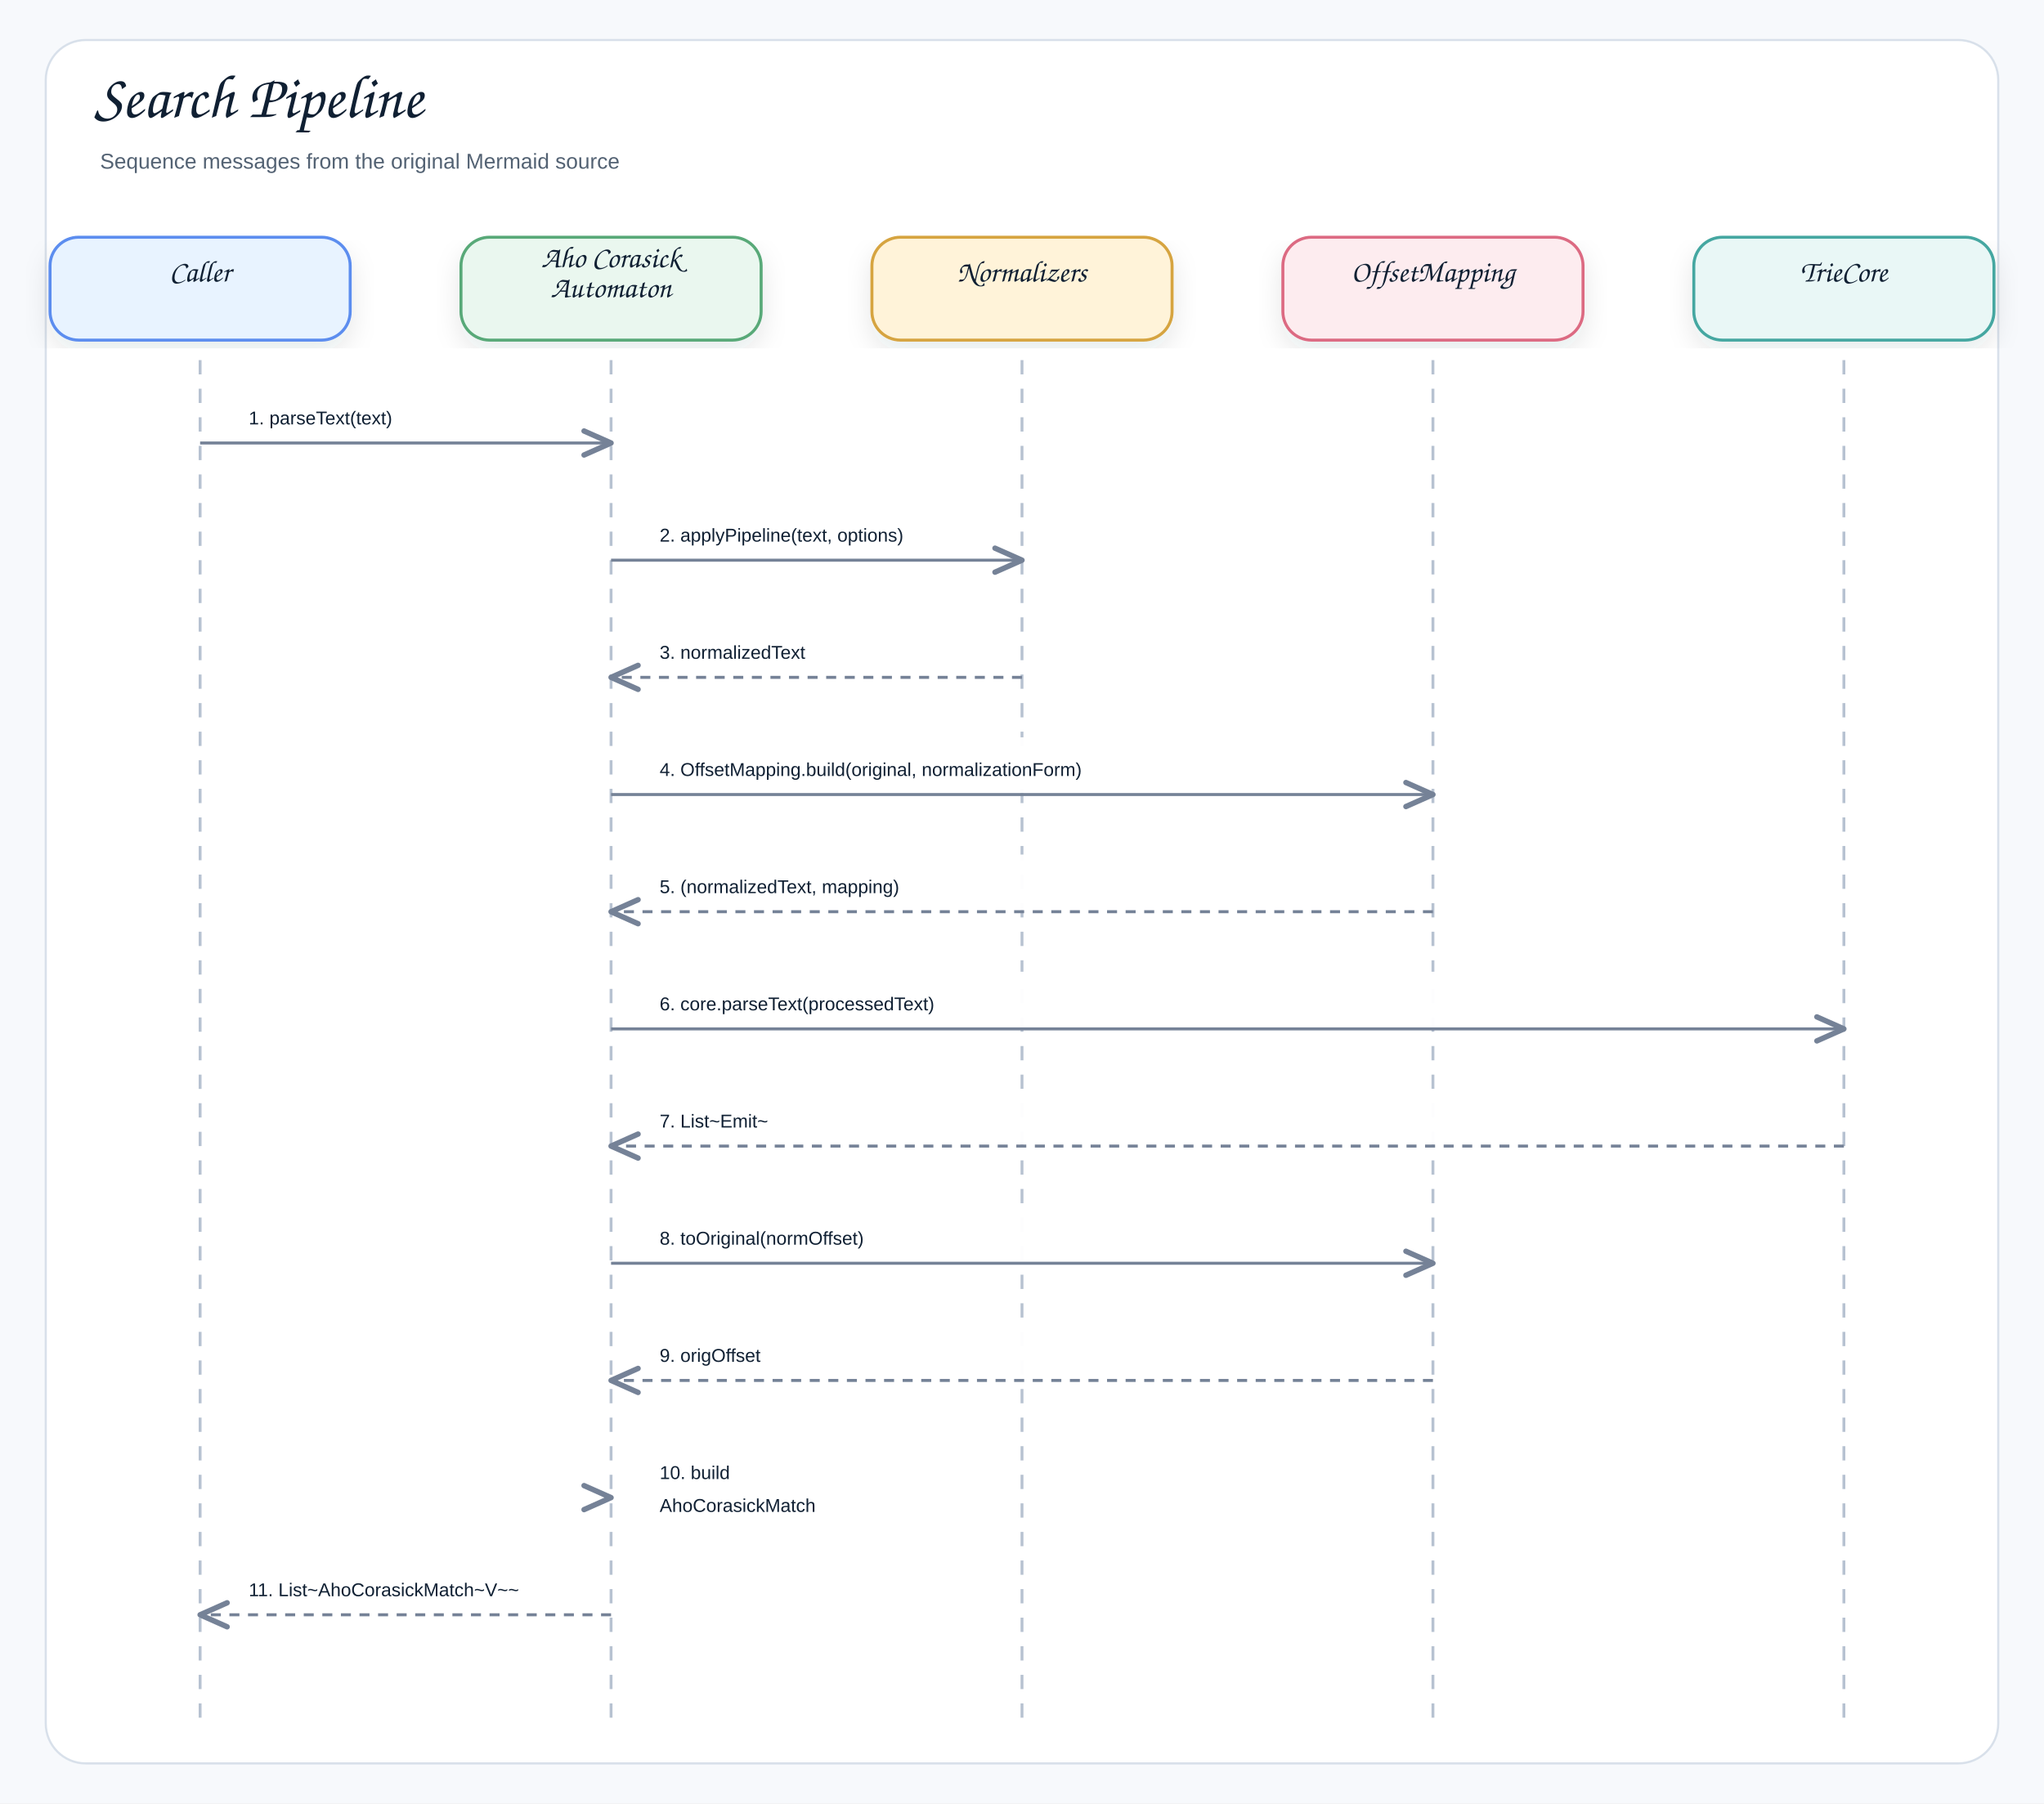
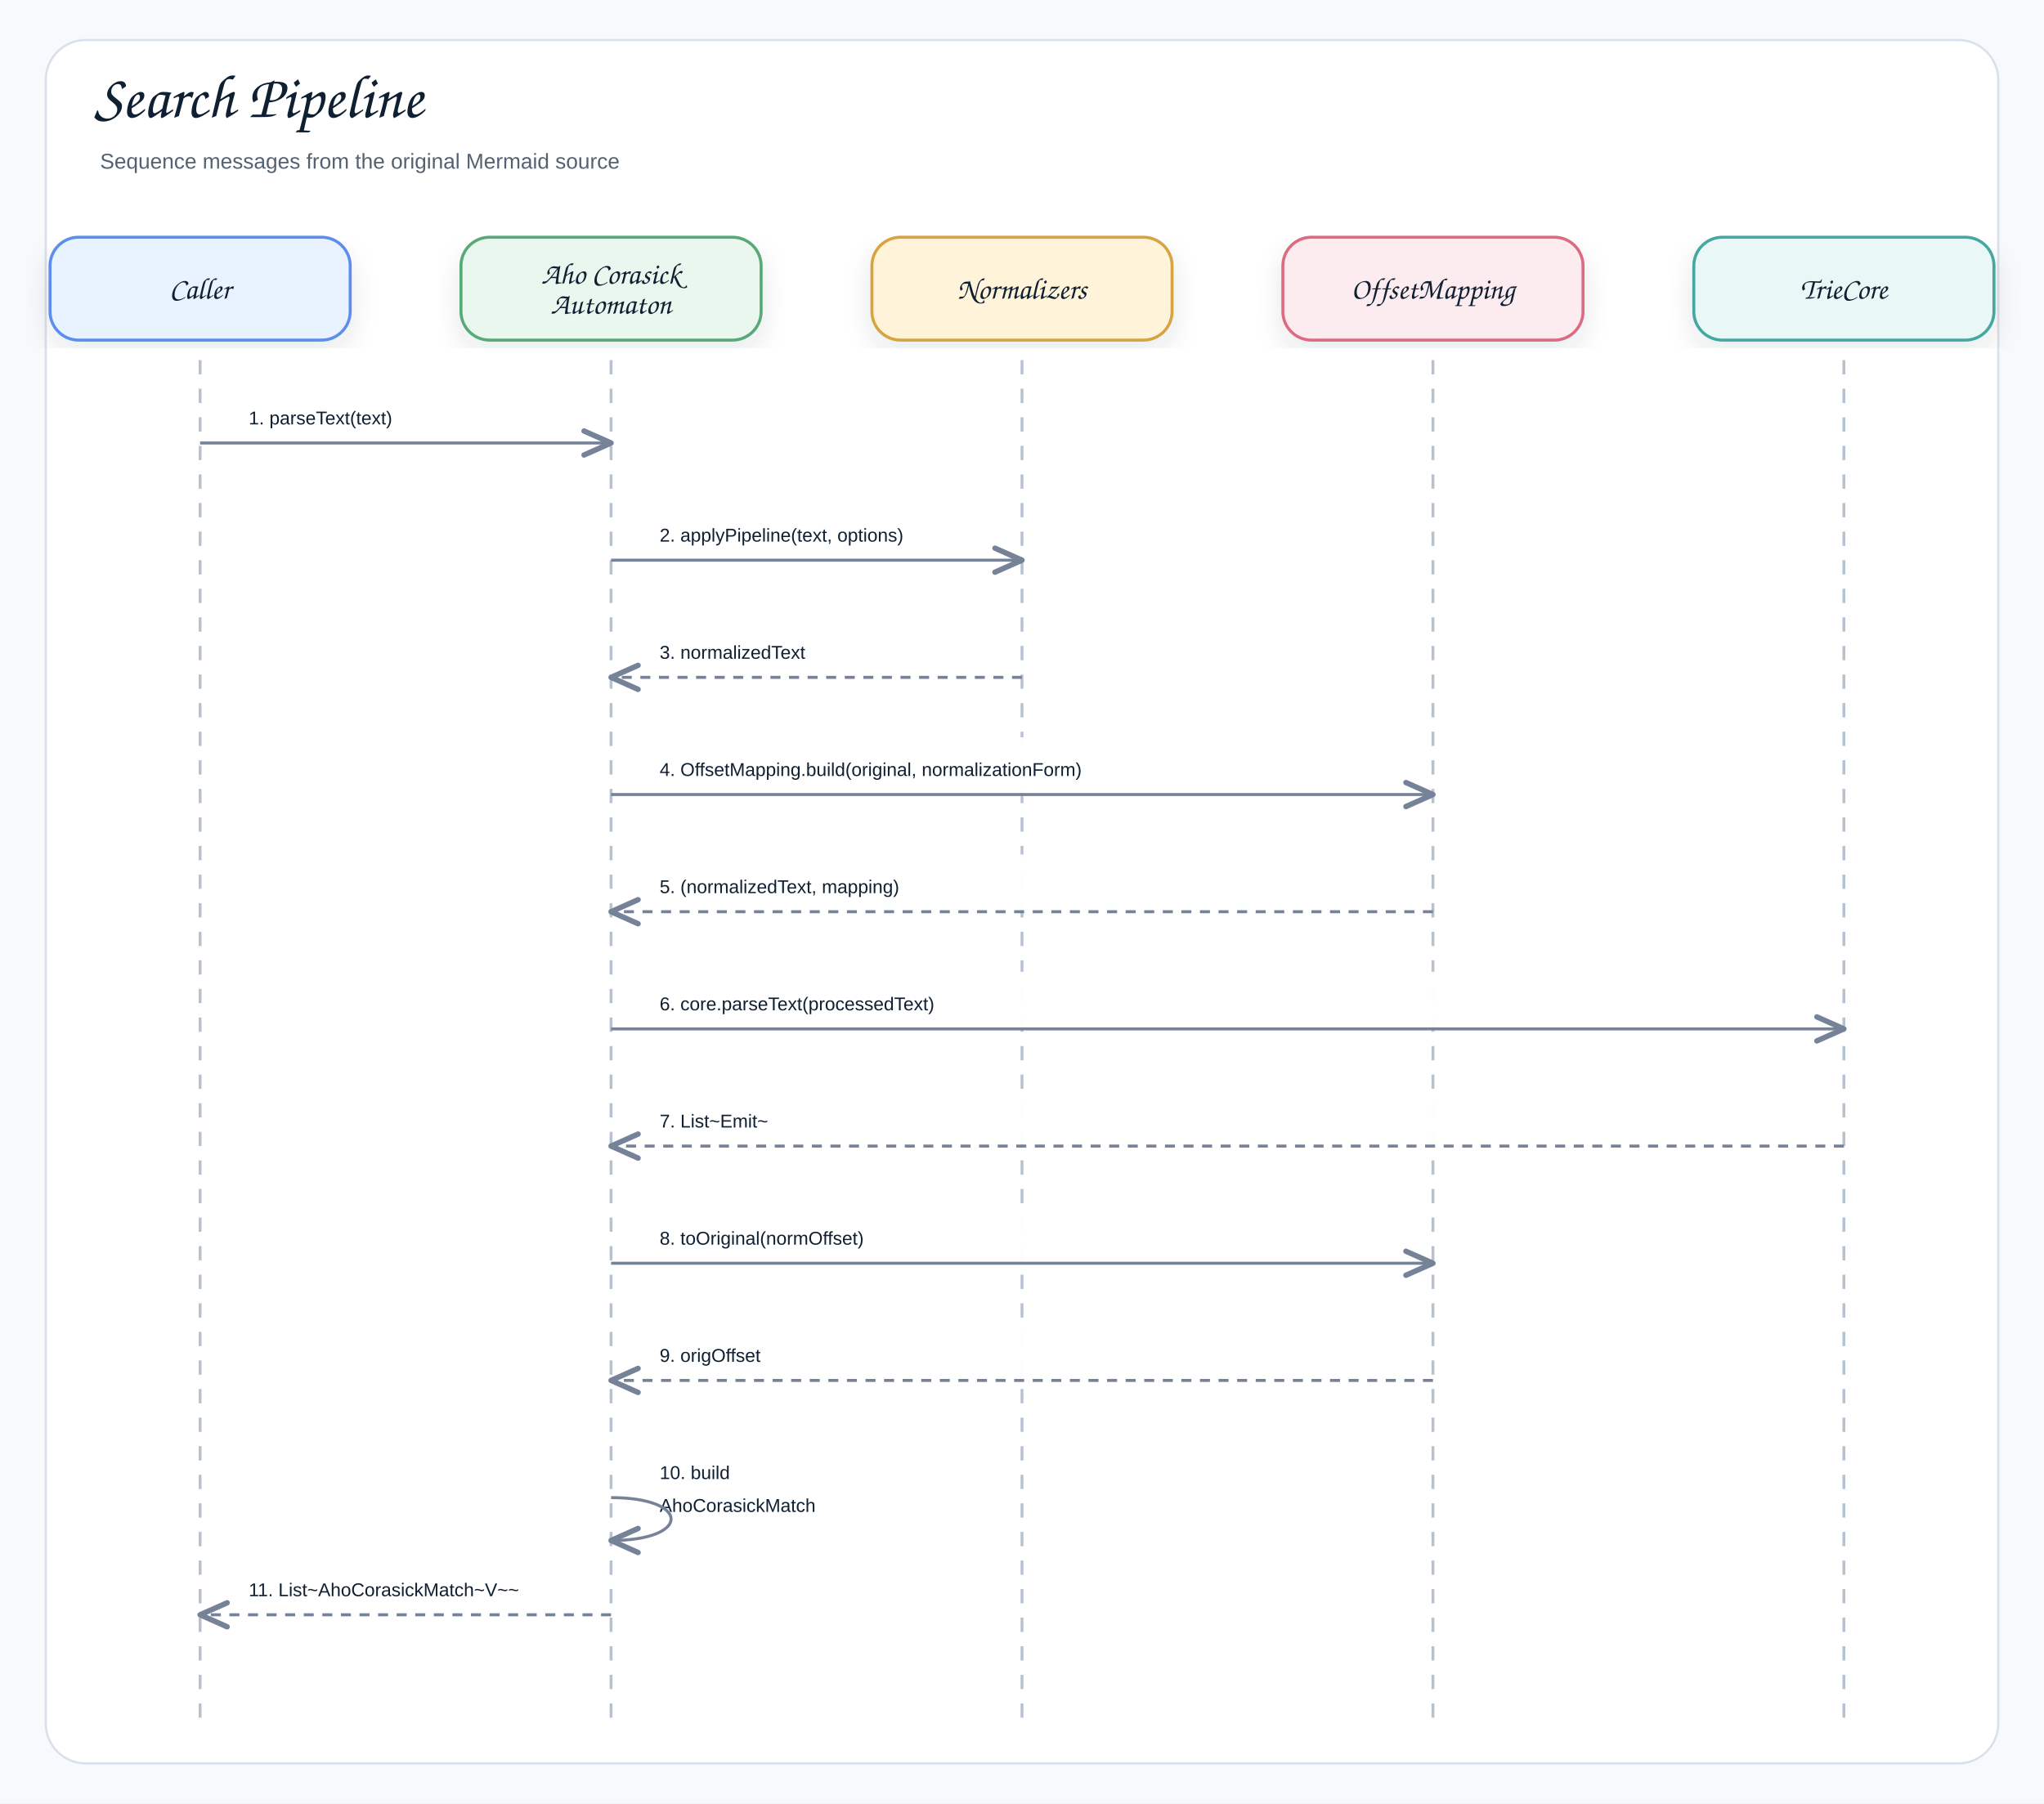
<svg xmlns="http://www.w3.org/2000/svg" width="1430" height="1262" viewBox="0 0 1430 1262" role="img" aria-label="Search Pipeline">
  <defs>
    <filter id="shadow" x="-8%" y="-8%" width="116%" height="116%">
      <feDropShadow dx="0" dy="8" stdDeviation="9" flood-color="#1f2937" flood-opacity="0.10" />
    </filter>
    <marker id="openArrow" markerWidth="12" markerHeight="10" refX="10" refY="5" orient="auto" markerUnits="strokeWidth">
      <path d="M 1 1 L 10 5 L 1 9" fill="none" stroke="#758297" stroke-width="1.8" stroke-linecap="round" stroke-linejoin="round" />
    </marker>
    <marker id="inherit" markerWidth="14" markerHeight="12" refX="12" refY="6" orient="auto" markerUnits="strokeWidth">
      <path d="M 0 1 L 12 6 L 0 11 Z" fill="#ffffff" stroke="#758297" stroke-width="1.8" />
    </marker>
    <style>
    .canvas{fill:#f7f9fc}.frame{fill:#fff;stroke:#d8e0ea;stroke-width:1.5}
    .title{font-family:"Architects Daughter","Comic Sans MS","Comic Sans",cursive;font-size:43px;font-weight:400;fill:#102033}
    .subtitle{font-family:"Comic Sans MS","Comic Sans","Comic Neue",Arial,sans-serif;font-size:15px;font-weight:400;fill:#536273}
    .label{font-family:"Architects Daughter","Comic Sans MS","Comic Sans",cursive;font-size:25px;font-weight:400;fill:#102033}
    .smallLabel{font-family:"Architects Daughter","Comic Sans MS","Comic Sans",cursive;font-size:21px;font-weight:400;fill:#102033}
    .mono{font-family:"Comic Sans MS","Comic Sans","Comic Neue",Arial,sans-serif;font-size:12px;font-weight:400;fill:#102033}
    .small{font-family:"Comic Sans MS","Comic Sans","Comic Neue",Arial,sans-serif;font-size:12px;font-weight:400;fill:#536273}
    .strong{font-family:"Comic Sans MS","Comic Sans","Comic Neue",Arial,sans-serif;font-size:13px;font-weight:400;fill:#102033}
    .card{stroke-width:2.1;filter:url(#shadow)}.compartment{stroke-width:1.5;fill:none}
    .line{stroke:#758297;stroke-width:2.1;fill:none;marker-end:url(#openArrow)}
    .plainLine{stroke:#758297;stroke-width:2.1;fill:none}
    .dashed{stroke:#758297;stroke-width:2.1;stroke-dasharray:7 6;fill:none;marker-end:url(#openArrow)}
    .inheritLine{stroke:#758297;stroke-width:2.2;fill:none;marker-end:url(#inherit)}
    .implLine{stroke:#758297;stroke-width:2.2;stroke-dasharray:8 7;fill:none;marker-end:url(#inherit)}
  </style>
  </defs>
  <rect class="canvas" width="1430" height="1262" />
  <rect class="frame" x="32" y="28" width="1366" height="1206" rx="28" />
  <text class="title" x="66" y="82">Search Pipeline</text>
  <text class="subtitle" x="70" y="118">Sequence messages from the original Mermaid source</text>
  <rect class="card" x="35" y="166" width="210" height="72" rx="20" fill="#E8F3FF" stroke="#5B8DEF" />
-   <text class="smallLabel" x="140" y="197" text-anchor="middle">Caller</text>
+   <text class="smallLabel" x="140" y="209" text-anchor="middle">Caller</text>
  <line x1="140" y1="252" x2="140" y2="1202" stroke="#b7c2d1" stroke-width="2" stroke-dasharray="10 10" />
  <rect class="card" x="322.5" y="166" width="210" height="72" rx="20" fill="#EAF7EF" stroke="#58A978" />
-   <text class="smallLabel" x="427.5" y="187" text-anchor="middle">Aho Corasick</text>
-   <text class="smallLabel" x="427.5" y="208" text-anchor="middle">Automaton</text>
+   <text class="smallLabel" x="427.5" y="198.5" text-anchor="middle">Aho Corasick</text>
+   <text class="smallLabel" x="427.5" y="219.5" text-anchor="middle">Automaton</text>
  <line x1="427.5" y1="252" x2="427.5" y2="1202" stroke="#b7c2d1" stroke-width="2" stroke-dasharray="10 10" />
  <rect class="card" x="610" y="166" width="210" height="72" rx="20" fill="#FFF3D9" stroke="#D6A441" />
-   <text class="smallLabel" x="715" y="197" text-anchor="middle">Normalizers</text>
+   <text class="smallLabel" x="715" y="209" text-anchor="middle">Normalizers</text>
  <line x1="715" y1="252" x2="715" y2="1202" stroke="#b7c2d1" stroke-width="2" stroke-dasharray="10 10" />
  <rect class="card" x="897.5" y="166" width="210" height="72" rx="20" fill="#FDECEF" stroke="#DC6B82" />
-   <text class="smallLabel" x="1002.5" y="197" text-anchor="middle">OffsetMapping</text>
+   <text class="smallLabel" x="1002.5" y="209" text-anchor="middle">OffsetMapping</text>
  <line x1="1002.5" y1="252" x2="1002.5" y2="1202" stroke="#b7c2d1" stroke-width="2" stroke-dasharray="10 10" />
  <rect class="card" x="1185" y="166" width="210" height="72" rx="20" fill="#E9F7F6" stroke="#45A7A1" />
-   <text class="smallLabel" x="1290" y="197" text-anchor="middle">TrieCore</text>
+   <text class="smallLabel" x="1290" y="209" text-anchor="middle">TrieCore</text>
  <line x1="1290" y1="252" x2="1290" y2="1202" stroke="#b7c2d1" stroke-width="2" stroke-dasharray="10 10" />
  <rect x="158" y="270" width="251.5" height="39" rx="12" fill="#ffffff" opacity="0.97" />
  <text class="strong" x="174" y="297" text-anchor="start">1. parseText(text)</text>
  <path class="line" d="M140 310 L427.5 310" />
  <rect x="445.5" y="352" width="251.5" height="39" rx="12" fill="#ffffff" opacity="0.97" />
  <text class="strong" x="461.5" y="379" text-anchor="start">2. applyPipeline(text, options)</text>
  <path class="line" d="M427.5 392 L715 392" />
  <rect x="445.5" y="434" width="251.5" height="39" rx="12" fill="#ffffff" opacity="0.97" />
  <text class="strong" x="461.5" y="461" text-anchor="start">3. normalizedText</text>
  <path class="dashed" d="M715 474 L427.5 474" />
  <rect x="445.5" y="516" width="539" height="39" rx="12" fill="#ffffff" opacity="0.97" />
  <text class="strong" x="461.5" y="543" text-anchor="start">4. OffsetMapping.build(original, normalizationForm)</text>
  <path class="line" d="M427.5 556 L1002.5 556" />
  <rect x="445.5" y="598" width="539" height="39" rx="12" fill="#ffffff" opacity="0.97" />
  <text class="strong" x="461.5" y="625" text-anchor="start">5. (normalizedText, mapping)</text>
  <path class="dashed" d="M1002.5 638 L427.5 638" />
  <rect x="445.5" y="680" width="826.5" height="39" rx="12" fill="#ffffff" opacity="0.97" />
  <text class="strong" x="461.5" y="707" text-anchor="start">6. core.parseText(processedText)</text>
  <path class="line" d="M427.5 720 L1290 720" />
  <rect x="445.5" y="762" width="826.5" height="39" rx="12" fill="#ffffff" opacity="0.97" />
  <text class="strong" x="461.5" y="789" text-anchor="start">7. List~Emit~</text>
  <path class="dashed" d="M1290 802 L427.5 802" />
  <rect x="445.5" y="844" width="539" height="39" rx="12" fill="#ffffff" opacity="0.97" />
  <text class="strong" x="461.5" y="871" text-anchor="start">8. toOriginal(normOffset)</text>
  <path class="line" d="M427.5 884 L1002.5 884" />
  <rect x="445.5" y="926" width="539" height="39" rx="12" fill="#ffffff" opacity="0.97" />
  <text class="strong" x="461.5" y="953" text-anchor="start">9. origOffset</text>
  <path class="dashed" d="M1002.5 966 L427.5 966" />
  <rect x="445.5" y="1008" width="190" height="62" rx="12" fill="#ffffff" opacity="0.97" />
  <text class="strong" x="461.5" y="1035" text-anchor="start">10. build</text>
  <text class="strong" x="461.5" y="1058" text-anchor="start">AhoCorasickMatch</text>
-   <path class="line" d="M427.5 1048 L427.5 1048" />
+   <path class="line" d="M427.5 1048 C483.5 1048 483.5 1078 427.5 1078" />
  <rect x="158" y="1090" width="251.5" height="39" rx="12" fill="#ffffff" opacity="0.97" />
  <text class="strong" x="174" y="1117" text-anchor="start">11. List~AhoCorasickMatch~V~~</text>
  <path class="dashed" d="M427.5 1130 L140 1130" />
</svg>
